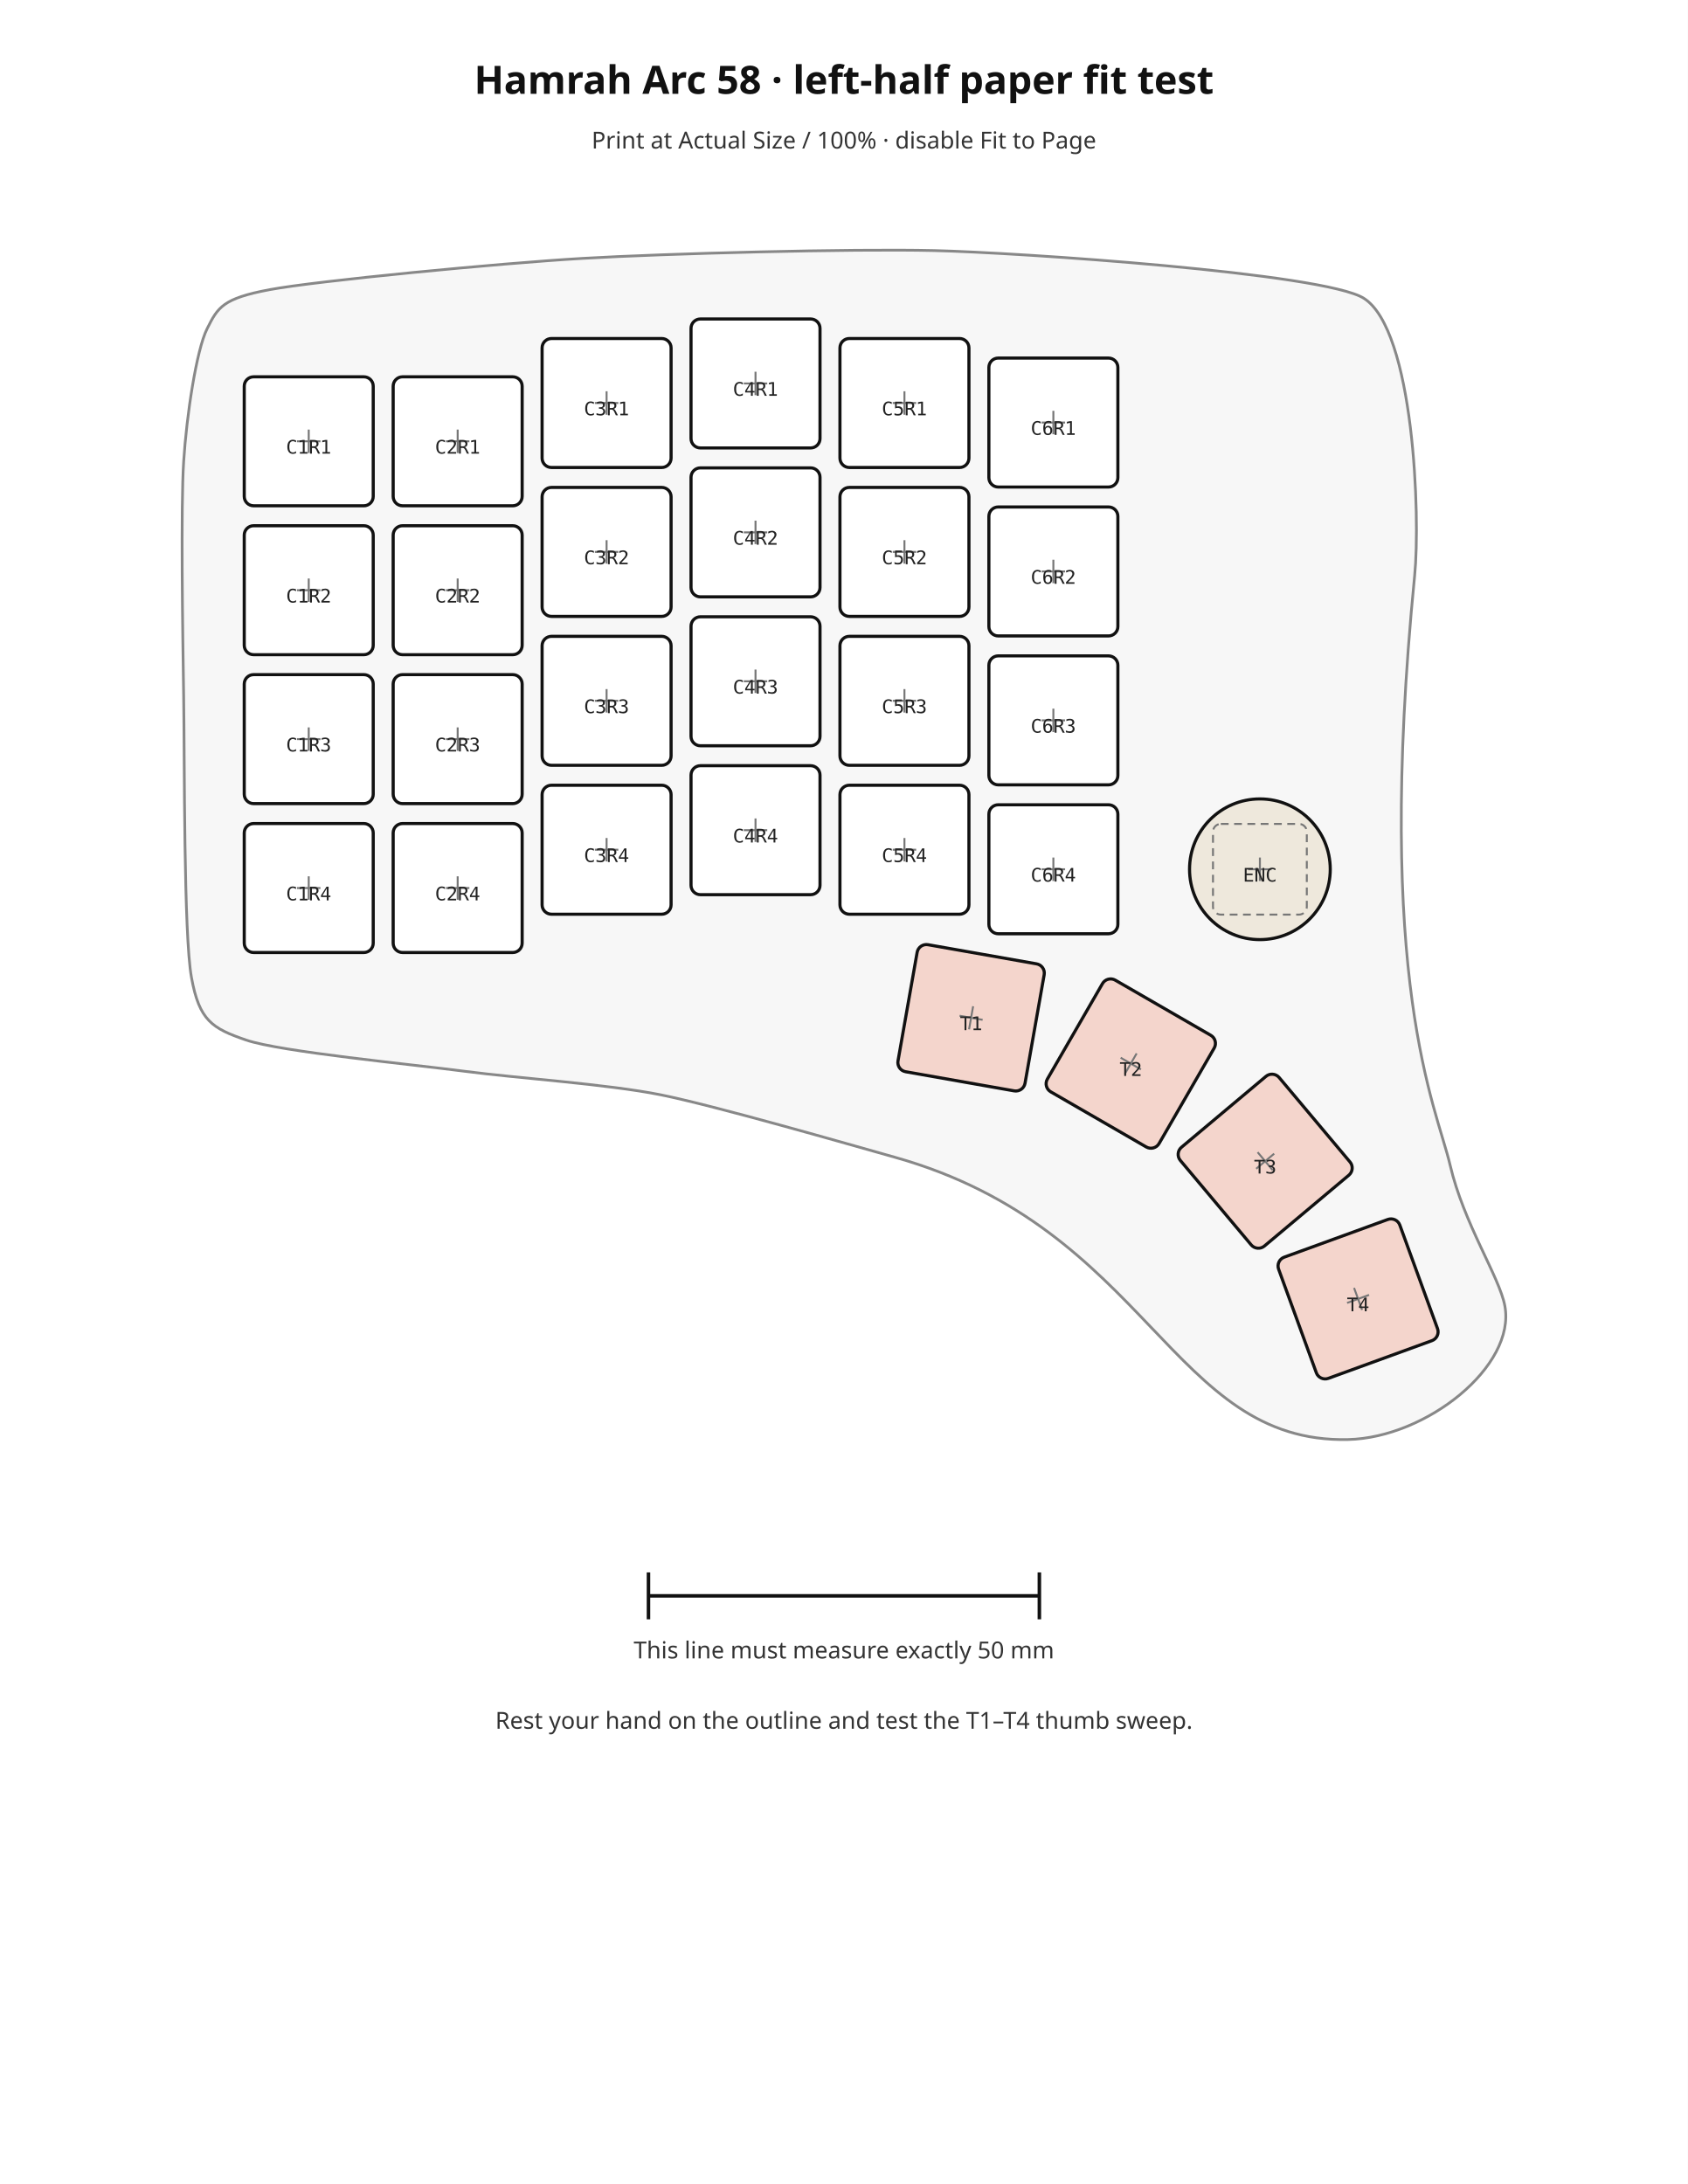
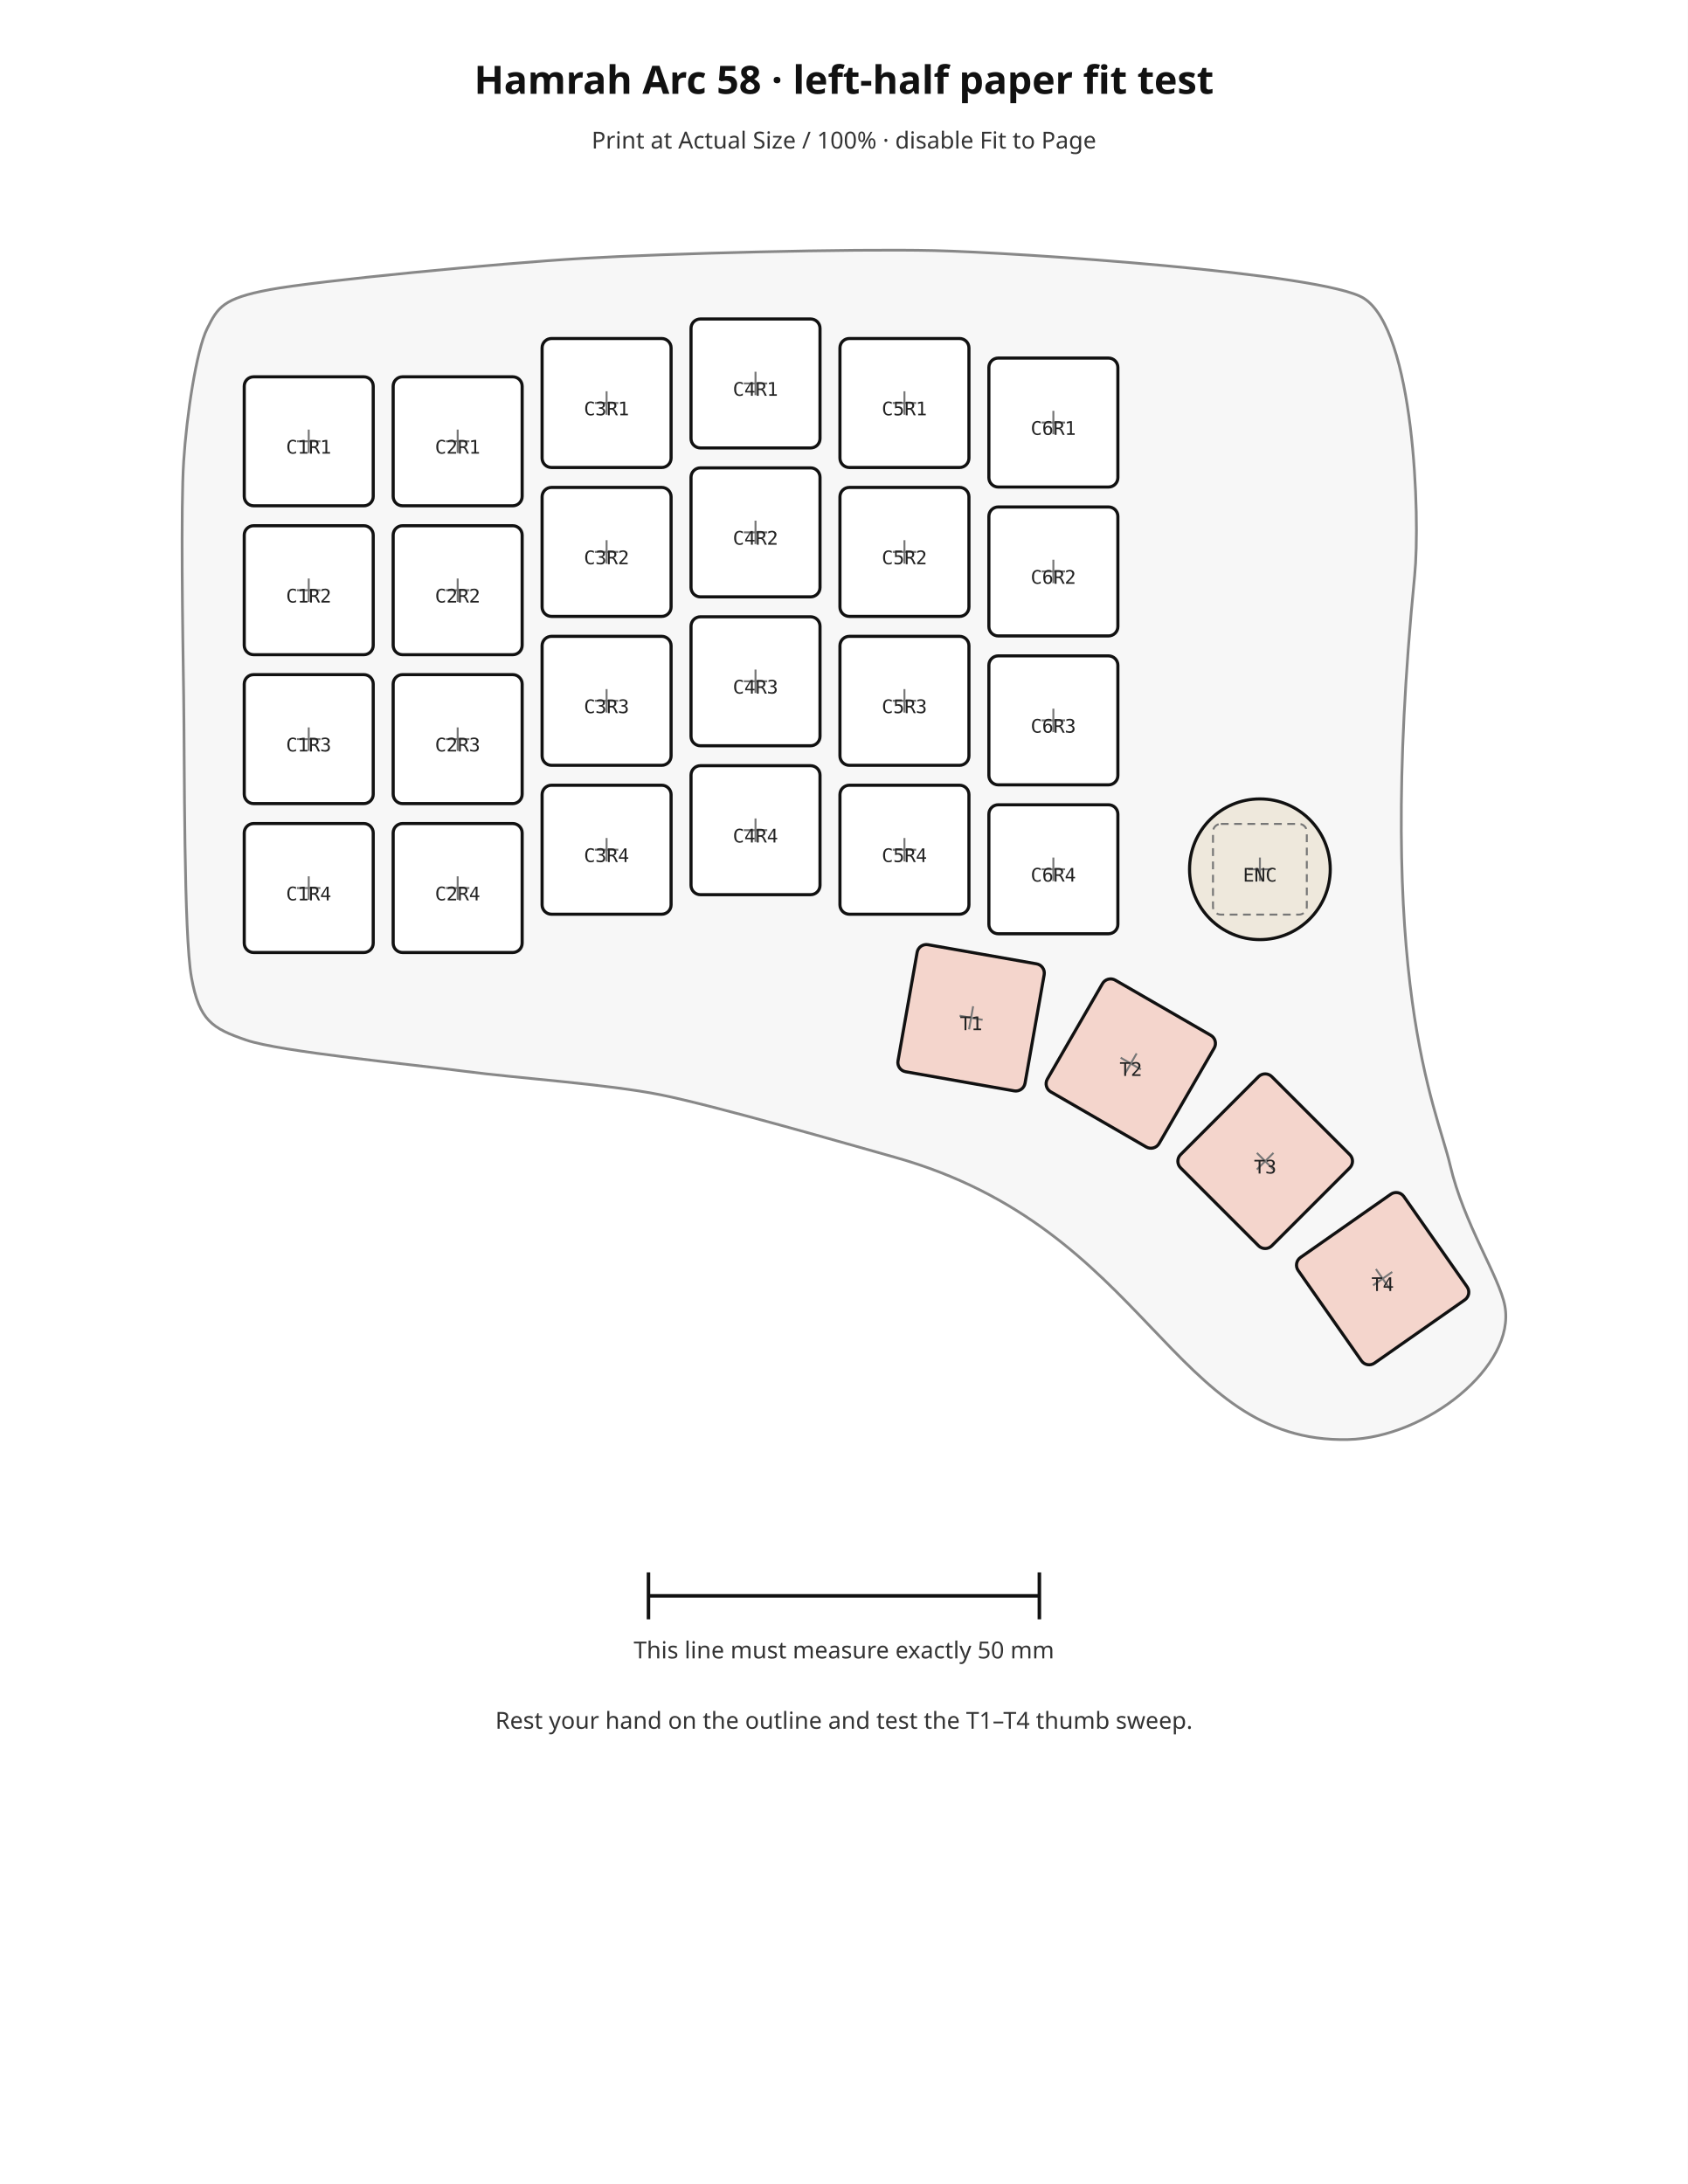
<svg xmlns="http://www.w3.org/2000/svg" width="215.9mm" height="279.4mm" viewBox="0 0 215.9 279.4">
  <style>
    @page { size: Letter portrait; margin: 0; }
    .page { fill: #fff; }
    .outline { fill: #f7f7f7; stroke: #888; stroke-width: 0.35; }
    .keycap { fill: #fff; stroke: #111; stroke-width: 0.4; }
    .keycap.thumb { fill: #f4d5cc; }
    .encoder { fill: #eee8dc; stroke: #111; stroke-width: 0.4; }
    .encoder-body { fill: none; stroke: #777; stroke-width: 0.25; stroke-dasharray: 1 0.7; }
    .center { fill: none; stroke: #777; stroke-width: 0.25; }
    .key-label { fill: #222; font: 2.4px ui-monospace, SFMono-Regular, Menlo, monospace; text-anchor: middle; dominant-baseline: middle; }
    .title { fill: #111; font: 700 5px ui-sans-serif, system-ui, sans-serif; }
    .note { fill: #333; font: 3px ui-sans-serif, system-ui, sans-serif; }
    .calibration { fill: none; stroke: #111; stroke-width: 0.45; }
  </style>
  <rect class="page" width="100%" height="100%" />
  <text class="title" x="107.95" y="12" text-anchor="middle">Hamrah Arc 58 · left-half paper fit test</text>
  <text class="note" x="107.95" y="19" text-anchor="middle">Print at Actual Size / 100% · disable Fit to Page</text>
  <path class="outline" d="M 26.492 42.056 C 27.867 39.306 28.492 38.181 34.492 37.056 C 40.492 35.931 63.867 33.681 74.492 33.056 C 85.117 32.431 108.867 31.806 119.492 32.056 C 130.117 32.306 169.37 34.931 174.453 38.159 C 180.882 42.241 181.704 66.045 180.953 73.659 C 175.814 125.751 183.742 141.556 185.492 149.056 C 187.242 156.556 191.8 163.345 192.492 167.056 C 193.931 174.775 182.463 183.923 172.453 184.159 C 149.767 184.692 147.054 157.216 114.492 148.056 C 108.784 146.451 91.367 141.431 84.492 140.056 C 77.617 138.681 66.117 137.931 59.492 137.056 C 52.867 136.181 35.867 134.556 31.492 133.056 C 27.117 131.556 25.492 130.556 24.492 125.056 C 23.492 119.556 23.617 97.306 23.492 89.056 C 23.367 80.806 23.117 64.931 23.492 59.056 C 23.867 53.181 25.117 44.806 26.492 42.056 Z" />
  <g transform="translate(39.492 56.456) rotate(0)">
    <rect class="keycap matrix" x="-8.25" y="-8.25" width="16.5" height="16.5" rx="1.2" />
    <path class="center" d="M -1.5 0 H 1.5 M 0 -1.5 V 1.5" />
    <text class="key-label" transform="rotate(0)" y="0.9">C1R1</text>
  </g>
  <g transform="translate(39.492 75.506) rotate(0)">
    <rect class="keycap matrix" x="-8.25" y="-8.25" width="16.5" height="16.5" rx="1.2" />
    <path class="center" d="M -1.5 0 H 1.5 M 0 -1.5 V 1.5" />
    <text class="key-label" transform="rotate(0)" y="0.9">C1R2</text>
  </g>
  <g transform="translate(39.492 94.556) rotate(0)">
    <rect class="keycap matrix" x="-8.25" y="-8.25" width="16.5" height="16.5" rx="1.2" />
    <path class="center" d="M -1.5 0 H 1.5 M 0 -1.5 V 1.5" />
    <text class="key-label" transform="rotate(0)" y="0.9">C1R3</text>
  </g>
  <g transform="translate(39.492 113.606) rotate(0)">
    <rect class="keycap matrix" x="-8.25" y="-8.25" width="16.5" height="16.5" rx="1.2" />
    <path class="center" d="M -1.5 0 H 1.5 M 0 -1.5 V 1.5" />
    <text class="key-label" transform="rotate(0)" y="0.9">C1R4</text>
  </g>
  <g transform="translate(58.542 56.456) rotate(0)">
    <rect class="keycap matrix" x="-8.25" y="-8.25" width="16.5" height="16.5" rx="1.2" />
    <path class="center" d="M -1.5 0 H 1.5 M 0 -1.5 V 1.5" />
    <text class="key-label" transform="rotate(0)" y="0.9">C2R1</text>
  </g>
  <g transform="translate(58.542 75.506) rotate(0)">
    <rect class="keycap matrix" x="-8.25" y="-8.25" width="16.5" height="16.5" rx="1.2" />
    <path class="center" d="M -1.5 0 H 1.5 M 0 -1.5 V 1.5" />
    <text class="key-label" transform="rotate(0)" y="0.9">C2R2</text>
  </g>
  <g transform="translate(58.542 94.556) rotate(0)">
    <rect class="keycap matrix" x="-8.25" y="-8.25" width="16.5" height="16.5" rx="1.2" />
    <path class="center" d="M -1.5 0 H 1.5 M 0 -1.5 V 1.5" />
    <text class="key-label" transform="rotate(0)" y="0.9">C2R3</text>
  </g>
  <g transform="translate(58.542 113.606) rotate(0)">
    <rect class="keycap matrix" x="-8.25" y="-8.25" width="16.5" height="16.5" rx="1.2" />
    <path class="center" d="M -1.5 0 H 1.5 M 0 -1.5 V 1.5" />
    <text class="key-label" transform="rotate(0)" y="0.9">C2R4</text>
  </g>
  <g transform="translate(77.592 51.556) rotate(0)">
    <rect class="keycap matrix" x="-8.25" y="-8.25" width="16.5" height="16.5" rx="1.2" />
    <path class="center" d="M -1.5 0 H 1.5 M 0 -1.5 V 1.5" />
    <text class="key-label" transform="rotate(0)" y="0.9">C3R1</text>
  </g>
  <g transform="translate(77.592 70.606) rotate(0)">
    <rect class="keycap matrix" x="-8.25" y="-8.25" width="16.5" height="16.5" rx="1.2" />
    <path class="center" d="M -1.5 0 H 1.5 M 0 -1.5 V 1.5" />
    <text class="key-label" transform="rotate(0)" y="0.9">C3R2</text>
  </g>
  <g transform="translate(77.592 89.656) rotate(0)">
    <rect class="keycap matrix" x="-8.25" y="-8.25" width="16.5" height="16.5" rx="1.2" />
    <path class="center" d="M -1.5 0 H 1.5 M 0 -1.5 V 1.5" />
    <text class="key-label" transform="rotate(0)" y="0.9">C3R3</text>
  </g>
  <g transform="translate(77.592 108.706) rotate(0)">
    <rect class="keycap matrix" x="-8.25" y="-8.25" width="16.5" height="16.5" rx="1.2" />
    <path class="center" d="M -1.5 0 H 1.5 M 0 -1.5 V 1.5" />
    <text class="key-label" transform="rotate(0)" y="0.9">C3R4</text>
  </g>
  <g transform="translate(96.642 49.056) rotate(0)">
    <rect class="keycap matrix" x="-8.25" y="-8.25" width="16.5" height="16.5" rx="1.2" />
    <path class="center" d="M -1.5 0 H 1.5 M 0 -1.5 V 1.5" />
    <text class="key-label" transform="rotate(0)" y="0.9">C4R1</text>
  </g>
  <g transform="translate(96.642 68.106) rotate(0)">
    <rect class="keycap matrix" x="-8.25" y="-8.25" width="16.5" height="16.5" rx="1.2" />
    <path class="center" d="M -1.5 0 H 1.5 M 0 -1.5 V 1.5" />
    <text class="key-label" transform="rotate(0)" y="0.9">C4R2</text>
  </g>
  <g transform="translate(96.642 87.156) rotate(0)">
    <rect class="keycap matrix" x="-8.25" y="-8.25" width="16.5" height="16.5" rx="1.2" />
    <path class="center" d="M -1.5 0 H 1.5 M 0 -1.5 V 1.5" />
    <text class="key-label" transform="rotate(0)" y="0.9">C4R3</text>
  </g>
  <g transform="translate(96.642 106.206) rotate(0)">
    <rect class="keycap matrix" x="-8.25" y="-8.25" width="16.5" height="16.5" rx="1.2" />
    <path class="center" d="M -1.5 0 H 1.5 M 0 -1.5 V 1.5" />
    <text class="key-label" transform="rotate(0)" y="0.9">C4R4</text>
  </g>
  <g transform="translate(115.692 51.556) rotate(0)">
    <rect class="keycap matrix" x="-8.25" y="-8.25" width="16.5" height="16.5" rx="1.2" />
    <path class="center" d="M -1.5 0 H 1.5 M 0 -1.5 V 1.5" />
    <text class="key-label" transform="rotate(0)" y="0.9">C5R1</text>
  </g>
  <g transform="translate(115.692 70.606) rotate(0)">
    <rect class="keycap matrix" x="-8.25" y="-8.25" width="16.5" height="16.5" rx="1.2" />
    <path class="center" d="M -1.5 0 H 1.5 M 0 -1.5 V 1.5" />
    <text class="key-label" transform="rotate(0)" y="0.9">C5R2</text>
  </g>
  <g transform="translate(115.692 89.656) rotate(0)">
    <rect class="keycap matrix" x="-8.25" y="-8.25" width="16.5" height="16.5" rx="1.2" />
    <path class="center" d="M -1.5 0 H 1.5 M 0 -1.5 V 1.5" />
    <text class="key-label" transform="rotate(0)" y="0.9">C5R3</text>
  </g>
  <g transform="translate(115.692 108.706) rotate(0)">
    <rect class="keycap matrix" x="-8.25" y="-8.25" width="16.5" height="16.5" rx="1.2" />
    <path class="center" d="M -1.5 0 H 1.5 M 0 -1.5 V 1.5" />
    <text class="key-label" transform="rotate(0)" y="0.9">C5R4</text>
  </g>
  <g transform="translate(134.742 54.056) rotate(0)">
    <rect class="keycap matrix" x="-8.25" y="-8.25" width="16.5" height="16.5" rx="1.2" />
    <path class="center" d="M -1.5 0 H 1.5 M 0 -1.5 V 1.5" />
    <text class="key-label" transform="rotate(0)" y="0.9">C6R1</text>
  </g>
  <g transform="translate(134.742 73.106) rotate(0)">
    <rect class="keycap matrix" x="-8.25" y="-8.25" width="16.5" height="16.5" rx="1.2" />
    <path class="center" d="M -1.5 0 H 1.5 M 0 -1.5 V 1.5" />
    <text class="key-label" transform="rotate(0)" y="0.9">C6R2</text>
  </g>
  <g transform="translate(134.742 92.156) rotate(0)">
    <rect class="keycap matrix" x="-8.25" y="-8.25" width="16.5" height="16.5" rx="1.2" />
    <path class="center" d="M -1.5 0 H 1.5 M 0 -1.5 V 1.5" />
    <text class="key-label" transform="rotate(0)" y="0.9">C6R3</text>
  </g>
  <g transform="translate(134.742 111.206) rotate(0)">
    <rect class="keycap matrix" x="-8.25" y="-8.25" width="16.5" height="16.5" rx="1.2" />
    <path class="center" d="M -1.5 0 H 1.5 M 0 -1.5 V 1.5" />
    <text class="key-label" transform="rotate(0)" y="0.9">C6R4</text>
  </g>
  <g transform="translate(161.16 111.206)">
    <circle class="encoder" r="9" />
    <rect class="encoder-body" x="-6" y="-5.8" width="12" height="11.6" rx="1" />
    <path class="center" d="M -1.5 0 H 1.5 M 0 -1.5 V 1.5" />
    <text class="key-label" y="0.9">ENC</text>
  </g>
  <g transform="translate(124.217 130.206) rotate(10)">
    <rect class="keycap thumb" x="-8.25" y="-8.25" width="16.5" height="16.5" rx="1.2" />
    <path class="center" d="M -1.5 0 H 1.5 M 0 -1.5 V 1.5" />
    <text class="key-label" transform="rotate(-10)" y="0.9">T1</text>
  </g>
  <g transform="translate(144.644 136.063) rotate(30)">
    <rect class="keycap thumb" x="-8.25" y="-8.25" width="16.5" height="16.5" rx="1.2" />
    <path class="center" d="M -1.5 0 H 1.5 M 0 -1.5 V 1.5" />
    <text class="key-label" transform="rotate(-30)" y="0.9">T2</text>
  </g>
-   <g transform="translate(161.835 148.554) rotate(50)">
+   <g transform="translate(161.835 148.554) rotate(45)">
    <rect class="keycap thumb" x="-8.25" y="-8.25" width="16.5" height="16.5" rx="1.2" />
    <path class="center" d="M -1.5 0 H 1.5 M 0 -1.5 V 1.5" />
-     <text class="key-label" transform="rotate(-50)" y="0.9">T3</text>
+     <text class="key-label" transform="rotate(-45)" y="0.9">T3</text>
  </g>
-   <g transform="translate(173.718 166.171) rotate(70)">
+   <g transform="translate(176.861 163.58) rotate(55)">
    <rect class="keycap thumb" x="-8.25" y="-8.25" width="16.5" height="16.5" rx="1.2" />
    <path class="center" d="M -1.5 0 H 1.5 M 0 -1.5 V 1.5" />
-     <text class="key-label" transform="rotate(-70)" y="0.9">T4</text>
+     <text class="key-label" transform="rotate(-55)" y="0.9">T4</text>
  </g>
  <path class="calibration" d="M 82.95 201.159 V 207.159 M 82.95 204.159 H 132.95 M 132.95 201.159 V 207.159" />
  <text class="note" x="107.95" y="212.159" text-anchor="middle">This line must measure exactly 50 mm</text>
  <text class="note" x="107.95" y="221.159" text-anchor="middle">Rest your hand on the outline and test the T1–T4 thumb sweep.</text>
</svg>
